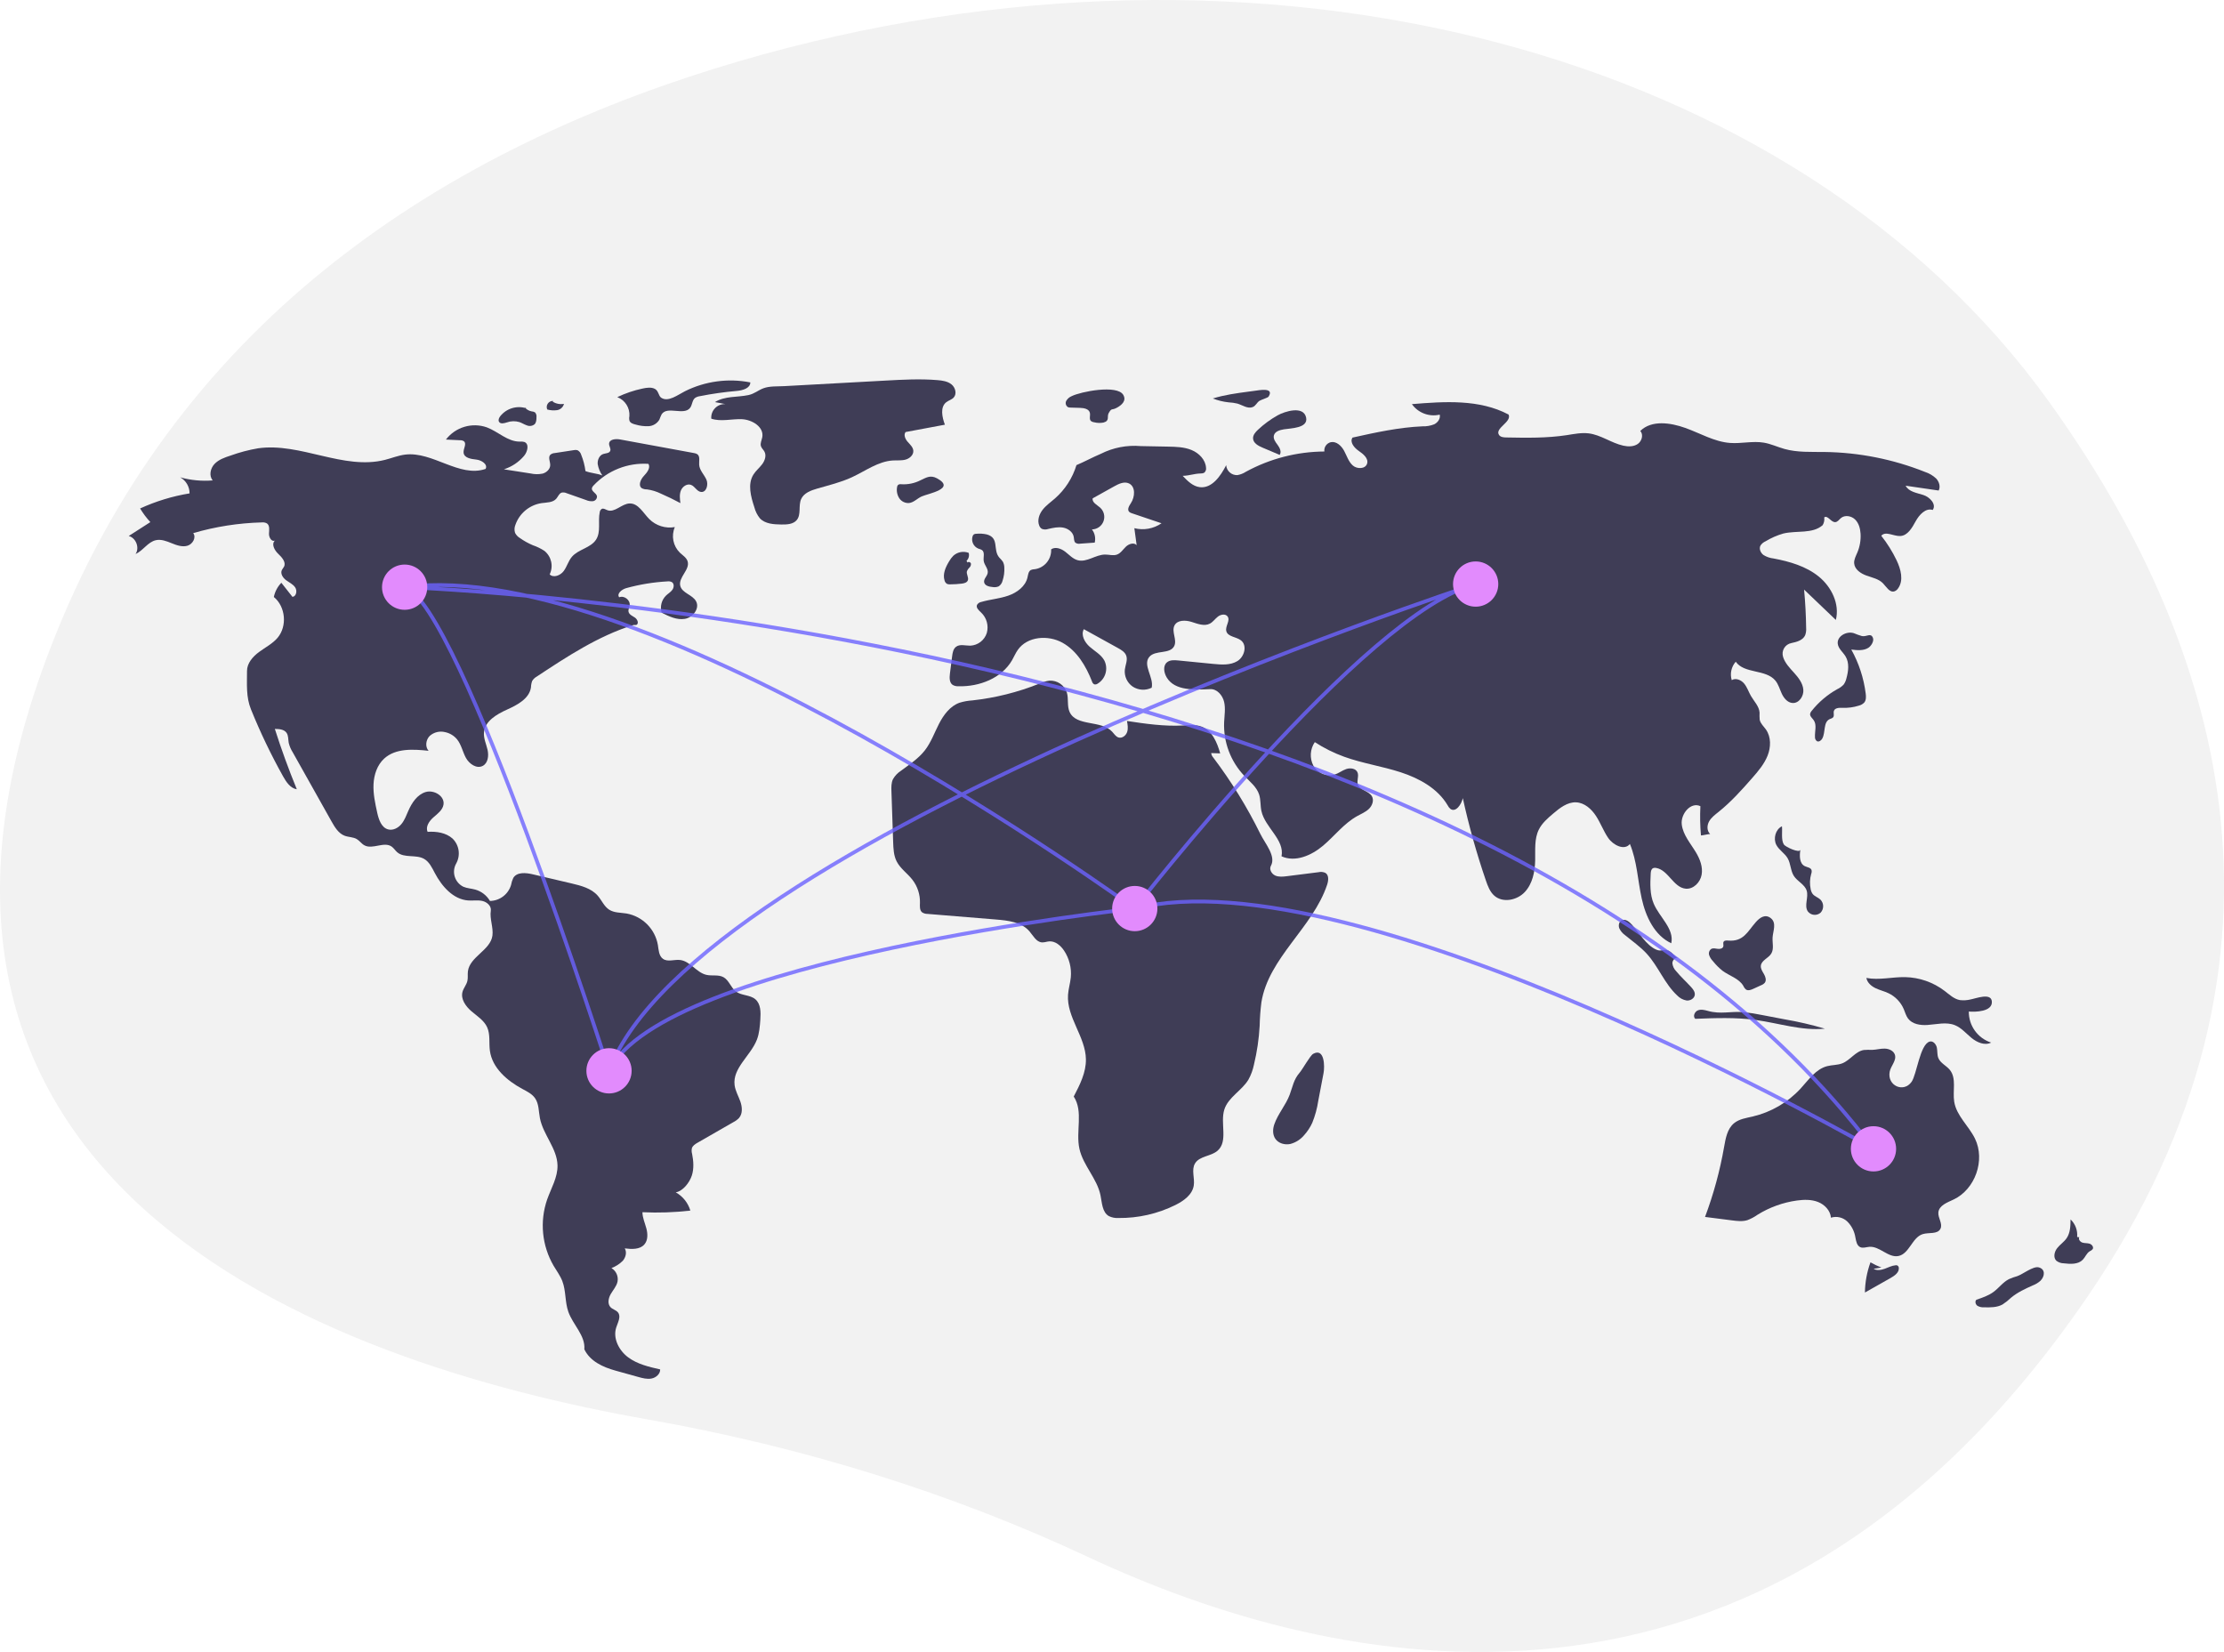
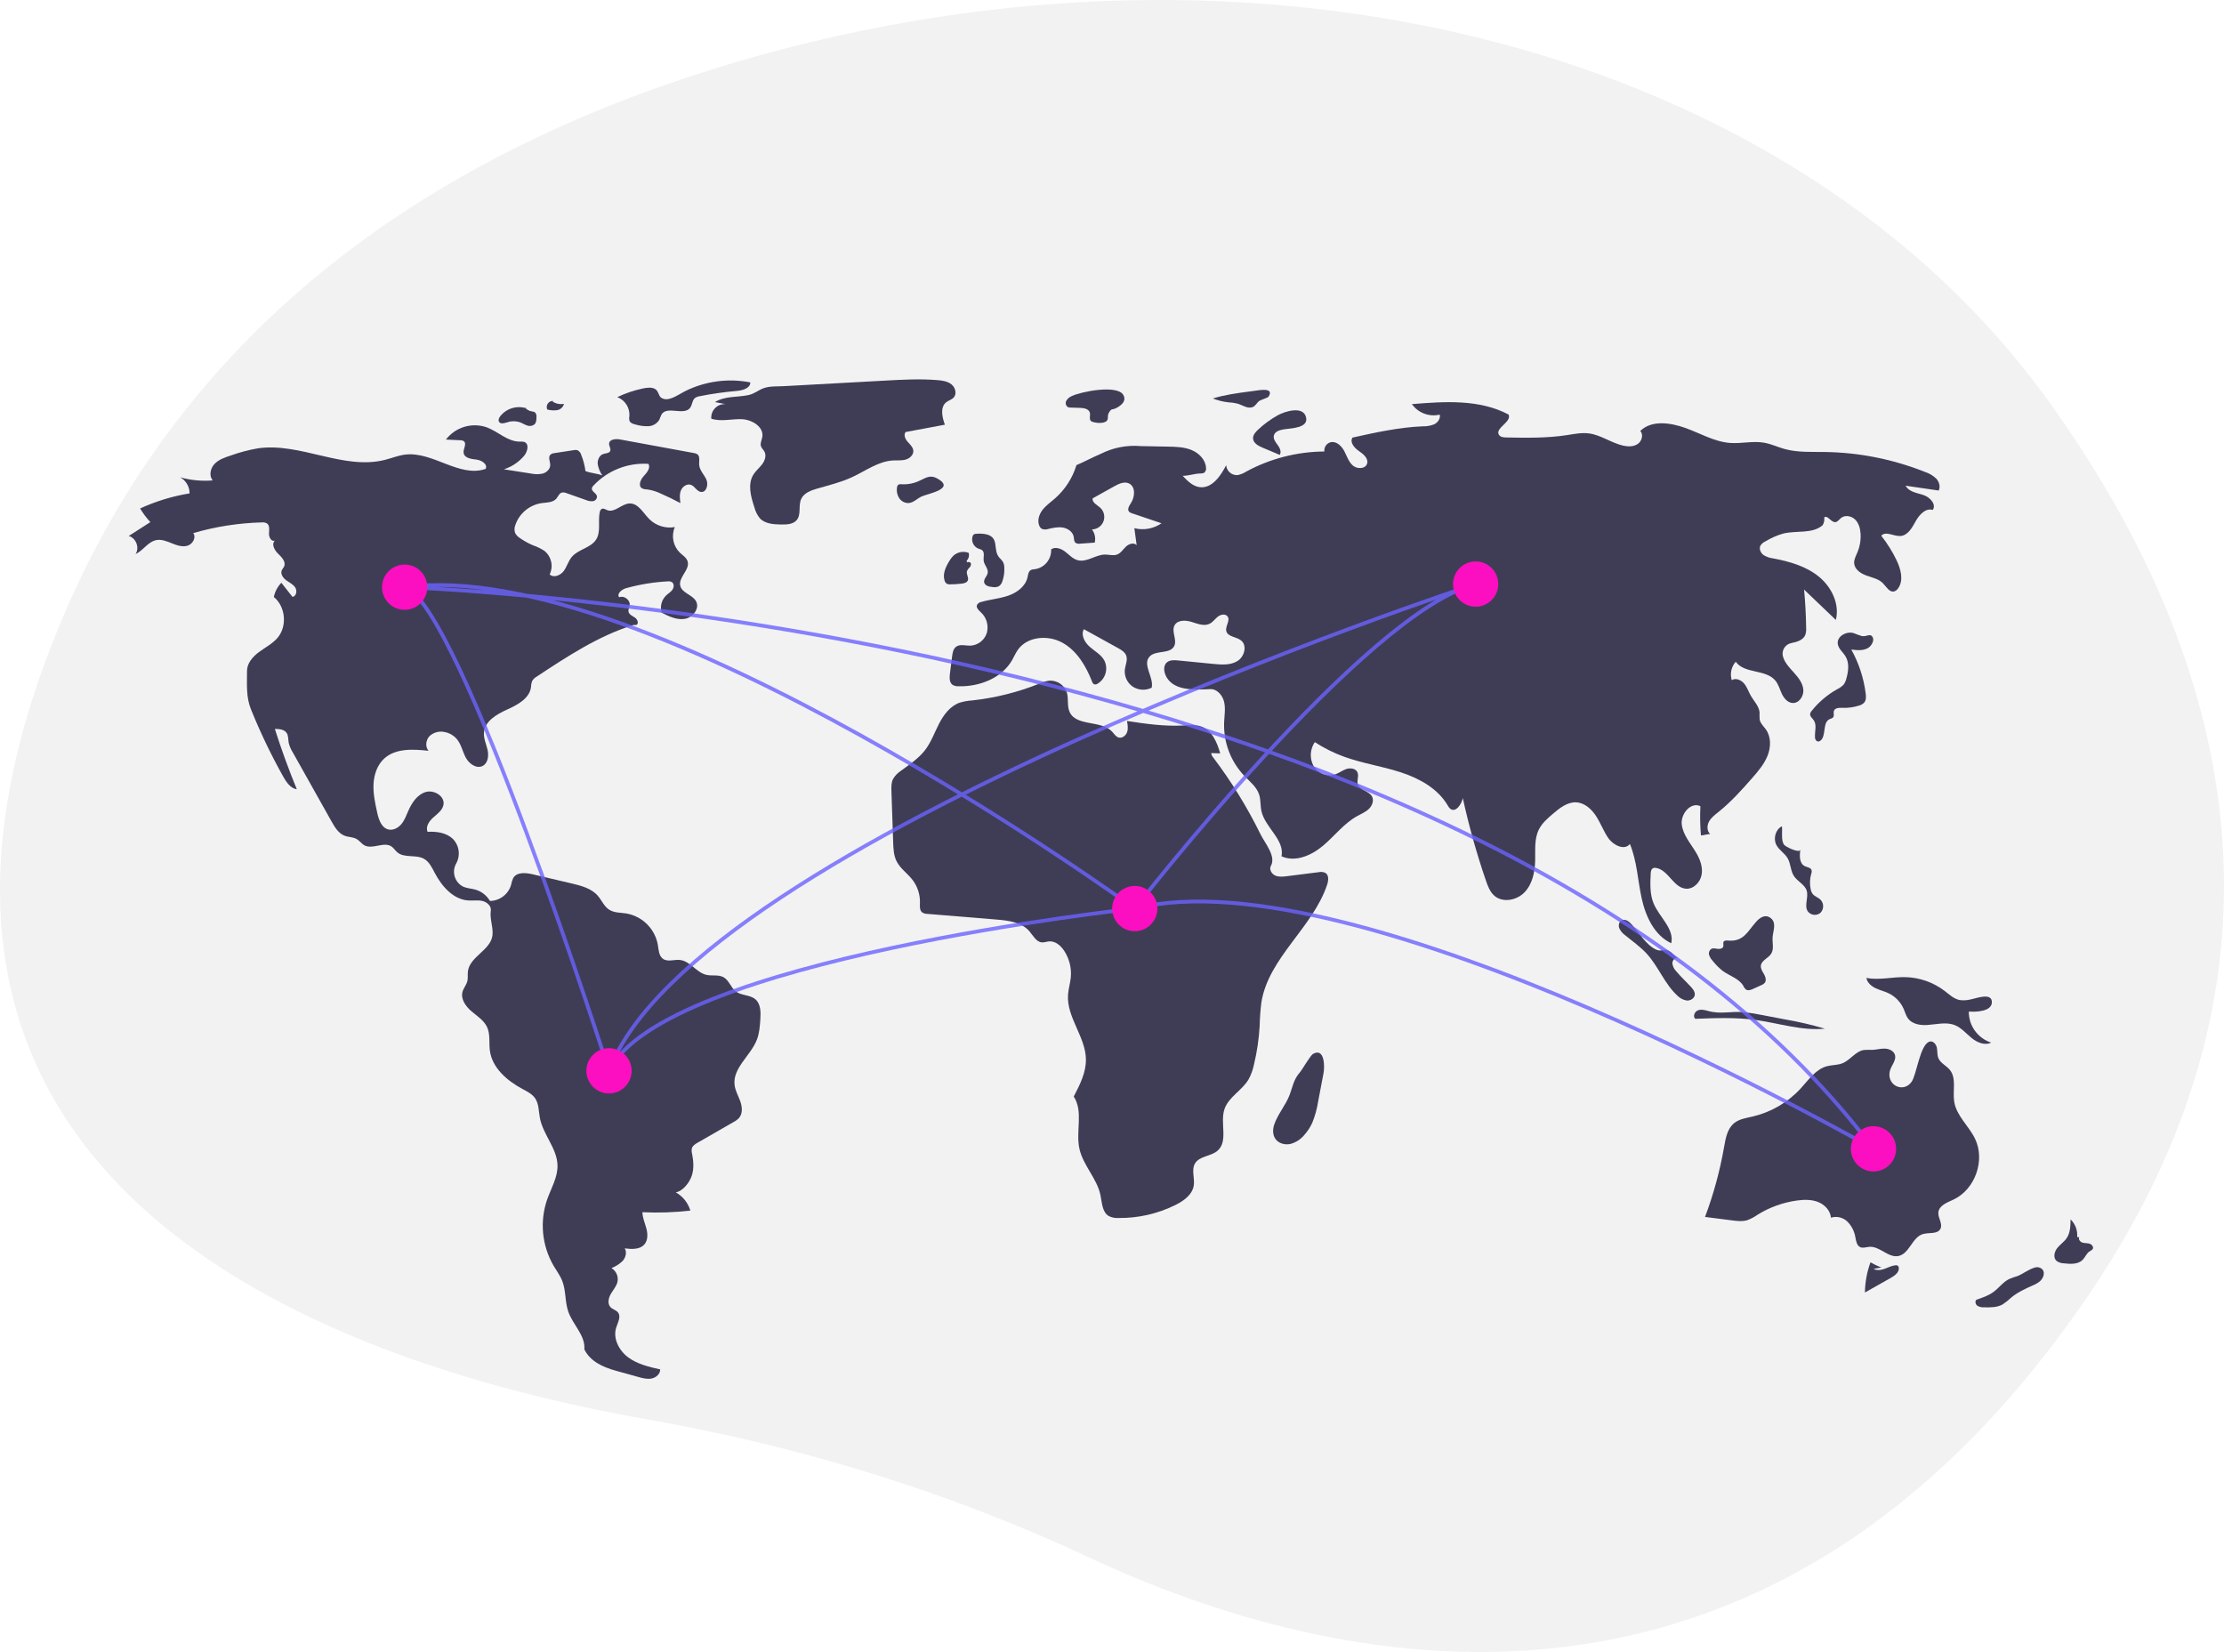
<svg xmlns="http://www.w3.org/2000/svg" data-name="Layer 1" width="1176.606" height="873.979" viewBox="0 0 1176.606 873.979">
  <path d="M1095.664,225.463C962.121,39.632,680.019-35.748,402.58,45.439,255.907,88.36,114.487,174.358,44.402,340.88-80.881,638.554,182.167,733.624,354.172,763.924c83.172,14.651,161.507,39.263,233.089,72.771C716.045,896.979,944,950.398,1115.894,699.286,1240.482,517.28,1184.616,349.244,1095.664,225.463Z" transform="translate(-11.69692 -13.01074)" fill="#f2f2f2" />
  <path d="M321.429,262.228a34.385,34.385,0,0,0-2.248-8.605,3.895,3.895,0,0,0-1.98-2.439,4.08,4.08,0,0,0-1.965-.022l-10.087,1.544a3.867,3.867,0,0,0-2.302.894c-1.314,1.382-.02,3.607-.06,5.513-.045,2.143-1.95,3.883-4.015,4.459a15.177,15.177,0,0,1-6.38-.079l-14.105-2.192a23.256,23.256,0,0,0,10.671-7.121c1.856-2.199,2.844-6.304.161-7.345a6.585,6.585,0,0,0-2.45-.197c-6.391.05-11.419-5.286-17.402-7.533a19.241,19.241,0,0,0-21.655,6.455l7.514.362a3.335,3.335,0,0,1,2.001.534c1.647,1.353-.401,3.952-.169,6.07.301,2.752,3.956,3.34,6.711,3.619s6.25,2.517,4.925,4.948c-13.847,4.769-27.937-9.323-42.479-7.588-3.68.439-7.156,1.885-10.749,2.794-21.951,5.554-44.644-9.264-67.068-6.126a85.163,85.163,0,0,0-14.64,3.861c-3.052,1.002-6.235,2.085-8.453,4.409s-3.061,6.298-.961,8.729a49.126,49.126,0,0,1-17.216-1.636,9.645,9.645,0,0,1,4.959,8.5A102.145,102.145,0,0,0,85.821,282.014a44.073,44.073,0,0,0,5.416,7.215l-11.445,7.353c3.867.974,5.866,6.247,3.617,9.54,4.009-1.784,6.494-6.398,10.782-7.333,2.809-.613,5.667.536,8.331,1.616s5.593,2.126,8.352,1.316,4.793-4.387,3.04-6.666a142.719,142.719,0,0,1,36.253-5.664,4.547,4.547,0,0,1,2.746.521c1.598,1.109,1.178,3.504,1.092,5.447s1.429,4.497,3.165,3.621c-2.043,1.772-.297,5.108,1.664,6.971s4.323,4.434,3.123,6.858c-.313.633-.845,1.139-1.146,1.777-.89,1.884.523,4.081,2.189,5.332s3.707,2.126,4.864,3.858.632,4.765-1.438,5.007l-5.882-7.469a15.314,15.314,0,0,0-3.974,7.53c6.238,5.099,7.176,15.478,1.954,21.613-2.669,3.135-6.464,5.04-9.776,7.486s-6.377,5.928-6.369,10.045c.014,7.113-.567,13.721,2.099,20.316a312.966,312.966,0,0,0,16.99,35.447c1.681,3.006,3.853,6.301,7.258,6.819q-6.455-15.714-11.621-31.917c2.243.009,4.836.187,6.151,2.004,1.089,1.505.855,3.551,1.193,5.378a16.659,16.659,0,0,0,2.124,4.994L187.123,447.636c1.704,3.034,3.658,6.292,6.913,7.521,2.082.786,4.49.638,6.406,1.769,1.502.887,2.513,2.46,4.044,3.296,4.329,2.361,10.349-2.167,14.394.652,1.157.806,1.893,2.087,2.958,3.01,3.736,3.236,9.865,1.071,14.179,3.485,2.78,1.556,4.22,4.667,5.703,7.486,3.714,7.062,9.723,13.981,17.683,14.543,2.5.177,5.054-.297,7.498.259s4.85,2.689,4.457,5.164c-.673,4.244,1.424,8.891.861,13.151-1.026,7.76-12.032,11.169-12.978,18.939-.207,1.701.117,3.457-.288,5.122-.496,2.041-2.029,3.702-2.574,5.731-1.032,3.844,1.722,7.67,4.748,10.256s6.635,4.816,8.289,8.437c1.748,3.827.89,8.289,1.458,12.457,1.241,9.1,9.102,15.847,17.191,20.197,2.465,1.325,5.111,2.608,6.706,4.908,2.082,3.001,1.875,6.957,2.57,10.543,1.703,8.782,9.095,16.017,9.305,24.96.149,6.356-3.384,12.122-5.495,18.12a42.257,42.257,0,0,0,3.451,35.046c1.579,2.666,3.467,5.18,4.584,8.07,1.993,5.158,1.346,11.02,3.184,16.235,2.43,6.895,9.106,12.589,8.467,19.872,3.031,6.294,9.724,9.387,16.454,11.26l12.062,3.357c2.309.643,4.723,1.291,7.074.825s4.596-2.418,4.535-4.815c-5.915-1.334-12.019-2.752-16.895-6.357s-8.216-10.023-6.366-15.797c.858-2.678,2.683-5.769.948-7.982-.993-1.267-2.81-1.598-3.931-2.753-1.748-1.803-1.147-4.831.109-7.005s3.073-4.116,3.579-6.576a6.861,6.861,0,0,0-3.216-7.138,17.054,17.054,0,0,0,5.97-3.831c1.57-1.793,2.295-4.557,1.06-6.595,3.668.465,7.997.693,10.405-2.113,1.923-2.24,1.79-5.59,1.031-8.442s-2.044-5.624-2.084-8.575a156.267,156.267,0,0,0,25.353-.86,16.439,16.439,0,0,0-7.708-9.654c3.811-.645,7.282-5.207,8.486-8.879s.897-7.673.153-11.465a6.152,6.152,0,0,1-.114-3.004c.429-1.368,1.772-2.202,3.015-2.916l18.914-10.863a11.017,11.017,0,0,0,3.025-2.233c1.982-2.328,1.688-5.841.673-8.725s-2.64-5.595-3.031-8.627c-1.169-9.068,8.538-15.574,11.813-24.109,1.286-3.35,1.548-6.991,1.796-10.57.267-3.844.287-8.31-2.665-10.787-2.829-2.375-7.251-1.845-10.211-4.054-2.714-2.025-3.651-5.958-6.616-7.594-2.693-1.486-6.07-.541-9.065-1.239-5.274-1.23-8.592-7.308-13.978-7.871-3.039-.318-6.478,1.168-8.969-.602-2.195-1.559-2.283-4.694-2.7-7.353a20.536,20.536,0,0,0-16.575-16.628c-3.133-.502-6.544-.312-9.209-2.033-2.699-1.744-3.937-5.008-6.057-7.422-3.417-3.891-8.798-5.274-13.84-6.459l-20.506-4.821c-3.64-.856-8.332-1.31-10.286,1.879a14.738,14.738,0,0,0-1.217,3.827,11.85,11.85,0,0,1-11.144,8.388,13.179,13.179,0,0,0-7.772-6.013c-2.079-.579-4.305-.644-6.288-1.496a8.833,8.833,0,0,1-3.833-12.253,10.995,10.995,0,0,0-1.879-13.225c-3.487-3.131-8.532-3.887-13.207-3.574-1.225-2.672.823-5.687,3.03-7.629s4.886-3.851,5.366-6.751c.756-4.561-5.064-8.026-9.483-6.666s-7.24,5.652-9.104,9.883c-1.07,2.428-1.979,4.984-3.667,7.031s-4.405,3.513-6.975,2.856c-3.639-.93-5.044-5.253-5.849-8.921-1.081-4.922-2.167-9.912-1.941-14.946s1.923-10.203,5.635-13.61c6.049-5.553,15.328-5.009,23.491-4.123-1.929-2.173-1.452-5.835.612-7.881a8.96,8.96,0,0,1,8.121-1.995,11.191,11.191,0,0,1,6.291,3.762c2.32,2.828,2.979,6.647,4.733,9.857s5.696,5.948,8.923,4.226c2.787-1.488,3.23-5.353,2.536-8.435s-2.167-6.08-1.916-9.229c.479-6.01,6.709-9.627,12.206-12.102S291.737,382.615,292.608,376.65a10.73,10.73,0,0,1,.652-3.42,6.709,6.709,0,0,1,2.461-2.315c16.044-10.603,32.355-21.335,50.692-27.129.954-.301,1.066.034,2.038-.203,1.361-.786.459-2.962-.846-3.838s-3.048-1.549-3.379-3.085c-.243-1.129.422-2.238.595-3.381.425-2.807-2.933-5.399-5.541-4.276-1.473-1.951,1.442-4.217,3.798-4.866a103.15,103.15,0,0,1,21.67-3.54,3.903,3.903,0,0,1,2.466.419c1.231.853,1.074,2.808.201,4.025s-2.229,1.981-3.316,3.011a9.053,9.053,0,0,0-2.348,9.105c3.826,1.946,7.986,3.95,12.223,3.264s7.999-5.447,6.007-9.249c-1.855-3.541-7.426-4.34-8.384-8.221-1.122-4.544,5.31-8.585,3.862-13.035-.635-1.949-2.577-3.097-4.068-4.504a12.221,12.221,0,0,1-2.674-13.552,15.419,15.419,0,0,1-13.523-4.232c-3.234-3.264-5.815-8.414-10.408-8.267-4.215.134-7.845,5.051-11.786,3.551-.97-.369-1.992-1.12-2.931-.68a2.422,2.422,0,0,0-1.093,1.815c-1.002,4.788.721,10.244-1.888,14.382-2.84,4.503-9.409,5.127-12.852,9.187-1.869,2.204-2.593,5.174-4.311,7.498s-5.364,3.801-7.425,1.776a10.235,10.235,0,0,0-2.78-12.445,27.309,27.309,0,0,0-6.141-2.987,36.422,36.422,0,0,1-6.861-3.824,6.758,6.758,0,0,1-2.519-2.695,6.141,6.141,0,0,1,.172-4.262,17.426,17.426,0,0,1,13.867-11.494c2.745-.373,5.94-.242,7.756-2.333.961-1.107,1.465-2.78,2.861-3.229a4.219,4.219,0,0,1,2.641.325l10.245,3.606a7.191,7.191,0,0,0,3.65.604,2.474,2.474,0,0,0,2.14-2.6c-.327-1.701-2.945-2.518-2.707-4.234a2.827,2.827,0,0,1,.857-1.441,36.629,36.629,0,0,1,29.051-11.472c1.293,2.124-.752,4.639-2.454,6.452s-3.069,5.052-1.011,6.448a5.643,5.643,0,0,0,2.728.614,23.819,23.819,0,0,1,7.261,2.202q5.311,2.311,10.417,5.057c-.301-2.245-.588-4.609.263-6.708s3.269-3.745,5.381-2.928c2.036.788,3.079,3.483,5.248,3.73,2.893.329,4.034-3.944,2.826-6.593s-3.6-4.867-3.8-7.772c-.135-1.96.611-4.39-.954-5.576a4.26,4.26,0,0,0-1.847-.648l-39.084-7.192c-2.321-.427-5.674-.1-5.777,2.258-.057,1.316,1.118,2.618.597,3.828-.556,1.291-2.381,1.173-3.711,1.63-2.063.709-3.098,3.158-2.9,5.331a14.834,14.834,0,0,0,2.448,6.008C327.82,263.487,323.971,263.291,321.429,262.228Z" transform="translate(-11.69692 -13.01074)" fill="#3f3d56" />
  <path d="M290.244,229.051a12.656,12.656,0,0,0-13.902,4.164c-.644.847-1.184,2.015-.645,2.933.772,1.315,2.741.796,4.192.325a10.549,10.549,0,0,1,6.621-.158c1.363.468,2.581,1.295,3.95,1.745a3.978,3.978,0,0,0,4.056-.593c.939-.958.998-2.447 1-3.788a3.047,3.047,0,0,0-.776-2.504,3.981,3.981,0,0,0-1.796-.531,6.185,6.185,0,0,1-3.619-2.115" transform="translate(-11.69692 -13.01074)" fill="#3f3d56" />
  <path d="M304.337,225.127a3.22,3.22,0,0,0-3.112,4.534,13.05,13.05,0,0,0,5.203.339,4.447,4.447,0,0,0,3.637-3.334,8.372,8.372,0,0,1-5.928-1.132" transform="translate(-11.69692 -13.01074)" fill="#3f3d56" />
  <path d="M351.62,218.574a59.853,59.853,0,0,0-13.342,4.532,10.024,10.024,0,0,1,6.402,10.068,5.243,5.243,0,0,0,.061,2.489c.49,1.188,1.91,1.634,3.158,1.939a20.823,20.823,0,0,0,6.927.884,7.056,7.056,0,0,0,5.734-3.504,24.972,24.972,0,0,1,1.192-2.819c2.992-4.557,11.881.953,15.094-3.451,1.132-1.552,1.028-3.887,2.503-5.116a5.624,5.624,0,0,1,2.574-.982,180.731,180.731,0,0,1,19.548-2.784c3.109-.271,7.162-1.387,7.188-4.508a54.149,54.149,0,0,0-34.541,4.647c-3.85,1.929-8.943,5.985-12.652,3.429-1.389-.957-1.32-3.535-3.231-4.612C356.281,217.686,353.694,218.133,351.62,218.574Z" transform="translate(-11.69692 -13.01074)" fill="#3f3d56" />
  <path d="M389.919,225.736l5.497,1.056a7.124,7.124,0,0,0-7.413,7.72c5.148,1.72,10.761.046,16.184.275s11.733,4.102,10.807,9.451c-.28,1.617-1.214,3.233-.728,4.801.34,1.099,1.31,1.878,1.856,2.89,1.14,2.109.229,4.776-1.21,6.693s-3.374,3.446-4.637,5.483c-3.142,5.067-1.357,11.617.515,17.277a15.231,15.231,0,0,0,2.929,5.849c2.773,2.948,7.292,3.205,11.338,3.264,2.945.043,6.32-.103,8.182-2.385,2.432-2.979.731-7.628,2.332-11.125,1.454-3.176,5.159-4.538,8.515-5.504,6.149-1.77,12.416-3.275,18.229-5.949,7.219-3.32,13.965-8.495,21.899-8.922,2.226-.12,4.507.143,6.651-.467s4.181-2.464,4.019-4.687c-.139-1.9-1.746-3.294-3.002-4.726s-2.242-3.634-1.088-5.149l20.797-3.884c-1.474-4.017-2.623-9.309.765-11.924,1.222-.944,2.859-1.321,3.899-2.461,1.774-1.944.882-5.293-1.166-6.946s-4.816-2.037-7.438-2.255c-9.119-.757-18.29-.257-27.426.244q-26.79,1.468-53.58,2.937c-3.595.197-7.746-.104-11.044,1.123-2.792,1.038-4.776,2.945-7.969,3.614C401.739,223.264,395.252,222.427,389.919,225.736Z" transform="translate(-11.69692 -13.01074)" fill="#3f3d56" />
  <path d="M488.403,269.189a2.212,2.212,0,0,0-1.6.363,2.02,2.02,0,0,0-.521,1.234,8.149,8.149,0,0,0,1.184,5.832,5.711,5.711,0,0,0,5.228,2.506c2.475-.316,4.3-2.427,6.575-3.458,3.507-1.587,18.403-4.061,8.099-9.627-3.551-1.918-5.845-.225-8.644,1.039A19.669,19.669,0,0,1,488.403,269.189Z" transform="translate(-11.69692 -13.01074)" fill="#3f3d56" />
  <path d="M578.653,222.593a5.883,5.883,0,0,0-2.862,2.492,2.514,2.514,0,0,0,.943,3.335,3.752,3.752,0,0,0,1.404.223l4.892.146c2.078.062,4.674.505,5.233,2.508.415,1.487-.513,3.398.606,4.461a3.155,3.155,0,0,0,1.664.649,11.341,11.341,0,0,0,4.929.159c3.56-.955,1.689-3.127,2.81-5.062,1.715-2.96,1.418-1.168,4.441-2.864,2.232-1.253,5.116-3.525,3.253-6.718C602.727,216.368,583.434,220.208,578.653,222.593Z" transform="translate(-11.69692 -13.01074)" fill="#3f3d56" />
  <path d="M675.212,219.802l-2.841.379c-6.406.855-12.848,1.718-19.018,3.641a31.652,31.652,0,0,0,8.329,2.044,25.585,25.585,0,0,1,4.665.663c2.725.811,5.471,2.906,8.104,1.833,1.632-.665,2.165-2.365,3.517-3.266.934-.622,4.475-1.629,4.871-2.257C686.04,217.764,677.672,219.474,675.212,219.802Z" transform="translate(-11.69692 -13.01074)" fill="#3f3d56" />
  <path d="M687.686,232.713A53.277,53.277,0,0,0,677.203,240.39c-1.335,1.255-2.698,2.815-2.577,4.643.161,2.429,2.749,3.839,4.991,4.788l9.081,3.845c1.102-1.553.093-3.696-1.045-5.222s-2.492-3.291-1.989-5.128c.574-2.095,3.129-2.81,5.271-3.171,3.491-.588,12.907-.541,11.776-6.167C701.378,227.35,691.19,230.754,687.686,232.713Z" transform="translate(-11.69692 -13.01074)" fill="#3f3d56" />
  <path d="M685.86,607.84c-.865,2.503-.947,5.451.549,7.637,1.678,2.452,5.036,3.366,7.942,2.744a14.307,14.307,0,0,0,7.374-4.741,25.392,25.392,0,0,0,4.241-6.504,50.767,50.767,0,0,0,3.144-11.502l2.82-14.804c.63-3.309.606-13.452-5.475-10.147-1.661.903-5.508,8.031-7.249,10.053-3.138,3.643-3.553,7.178-5.205,11.592C691.931,597.695,687.773,602.303,685.86,607.84Z" transform="translate(-11.69692 -13.01074)" fill="#3f3d56" />
  <path d="M1007.042,683.597a44.332,44.332,0,0,1-5.778-2.751,48.707,48.707,0,0,0-2.929,15.965l13.616-7.705c2.048-1.159,4.37-2.769,4.326-5.123a1.621,1.621,0,0,0-.753-1.474,1.836,1.836,0,0,0-.955-.112c-2.019.168-3.86,1.162-5.764,1.853s-4.132,1.056-5.879.031" transform="translate(-11.69692 -13.01074)" fill="#3f3d56" />
  <path d="M1078.869,688.172a29.472,29.472,0,0,0-4.366,1.567c-3.125,1.59-5.25,4.609-8.062,6.703-2.691,2.004-5.93,3.104-9.11,4.174-.935.827-.506,2.492.51,3.218a6.315,6.315,0,0,0,3.596.808c3.303.073,6.784.105,9.677-1.491a30.518,30.518,0,0,0,4.556-3.616c3.383-2.823,7.446-4.685,11.467-6.485a13.162,13.162,0,0,0,3.997-2.39c2.527-2.49,2.705-6.331-.939-7.178C1087.251,682.798,1081.672,687.265,1078.869,688.172Z" transform="translate(-11.69692 -13.01074)" fill="#3f3d56" />
  <path d="M1110.605,667.441a11.359,11.359,0,0,0-3.475-9.307c-.037,3.428-.141,7.079-2.069,9.914-1.374,2.02-3.527,3.384-5.032,5.307s-2.173,4.973-.408,6.661a6.615,6.615,0,0,0,3.92,1.35c3.514.414,7.581.644,10.045-1.894,1.345-1.386,1.999-3.438,3.64-4.456a4.429,4.429,0,0,0,1.597-1.143c.677-1.077-.399-2.496-1.611-2.884s-2.547-.206-3.764-.574-2.335-1.738-1.71-2.846" transform="translate(-11.69692 -13.01074)" fill="#3f3d56" />
  <path d="M1054.2,541.77a15.795,15.795,0,0,1-5.636.332c-3.128-.575-5.563-2.933-8.088-4.866A35.677,35.677,0,0,0,1019.63,529.953c-6.863-.13-13.789,1.73-20.529.433.44,2.449,2.536,4.286,4.772,5.378s4.704,1.641,6.951,2.711a16.597,16.597,0,0,1,8.039,8.363c.724,1.689,1.179,3.528,2.275,5.003,2.241,3.015,6.488,3.677,10.236,3.43,4.887-.321,9.991-1.727,14.537.094,3.478,1.393,5.967,4.437,8.871,6.804s6.994,4.124,10.329,2.416a17.075,17.075,0,0,1-11.814-16.43c3.27.301,12.69.184,12.183-5.373C1065.05,538.072,1057.008,541.262,1054.2,541.77Z" transform="translate(-11.69692 -13.01074)" fill="#3f3d56" />
  <path d="M1011.417,580.087c.581-3.185,3.757-5.997,2.767-9.08-.684-2.132-3.156-3.184-5.394-3.237s-4.437.614-6.675.677a32.53,32.53,0,0,0-4.371.062c-4.442.73-7.181,5.387-11.367,7.042-2.546,1.007-5.406.814-8.053,1.51-6.01,1.58-9.813,7.259-14.014,11.838a50.011,50.011,0,0,1-25.384,14.804c-3.417.791-7.09,1.297-9.807,3.517-3.597,2.939-4.482,7.977-5.282,12.552a207.333,207.333,0,0,1-10.093,37.051l14.27,1.822c2.713.346,5.524.685,8.139-.118a23.628,23.628,0,0,0,5.353-2.852,53.442,53.442,0,0,1,20.879-7.537c3.737-.513,7.655-.607,11.162.782s6.516,4.539,6.809,8.3a8.767,8.767,0,0,1,8.762,2.131,15.231,15.231,0,0,1,4.183,8.351c.376,1.952.752,4.292,2.564,5.111,1.478.668,3.173-.051,4.79-.181,5.486-.439,10.039,5.958,15.432,4.857,5.784-1.181,7.203-9.843,12.846-11.578,3.241-.996,7.786.215,9.338-2.799,1.368-2.657-1.361-5.723-1.08-8.698.346-3.663,4.667-5.218,7.998-6.781,11.484-5.389,16.934-20.845,11.369-32.245-3.297-6.754-9.785-12.071-10.983-19.491-.922-5.709,1.329-12.366-2.311-16.859-1.852-2.286-4.987-3.548-6.088-6.275-.694-1.717-.415-3.665-.788-5.479s-1.956-3.711-3.747-3.241c-5.199,1.365-6.858,17.425-9.641,21.327C1018.77,591.302,1010.084,587.395,1011.417,580.087Z" transform="translate(-11.69692 -13.01074)" fill="#3f3d56" />
  <path d="M915.322,547.838c-1.777-.498-3.717-.989-5.419-.277s-2.696,3.211-1.33,4.451c10.688-.416,21.442-.83,32.04.622,12.21,1.672,24.294,5.815,36.558,4.596a186.054,186.054,0,0,0-21.326-4.949l-12.006-2.293a92.83,92.83,0,0,0-9.749-1.506C927.241,547.916,922.057,549.726,915.322,547.838Z" transform="translate(-11.69692 -13.01074)" fill="#3f3d56" />
  <path d="M926.023,510.612c-.887-.074-1.986-.138-2.445.625-.439.729.063,1.692-.172,2.509-.322,1.117-1.785,1.402-2.937,1.25s-2.398-.516-3.419.039a2.898,2.898,0,0,0-1.121,3.292,8.475,8.475,0,0,0,1.976,3.15,32.185,32.185,0,0,0,5.128,5.143c3.674,2.712,8.65,4.018,10.964,7.955a5.278,5.278,0,0,0,1.464,1.971c1.111.704,2.559.168,3.755-.378l4.192-1.915a4.762,4.762,0,0,0,1.96-1.333c.958-1.299.369-3.147-.434-4.547s-1.833-2.849-1.66-4.454c.308-2.862,3.987-3.956,5.5-6.405,1.525-2.468.532-5.648.708-8.544.206-3.387,2.334-7.792-1.09-10.323-2.91-2.151-5.691-.163-7.78,2.211C936.205,505.866,934.122,511.288,926.023,510.612Z" transform="translate(-11.69692 -13.01074)" fill="#3f3d56" />
  <path d="M951.468,460.009c1.431,2.74,4.415,4.376,5.975,7.044,1.692,2.893,1.499,6.63,3.334,9.434,1.883,2.877,5.672,4.404,6.728,7.675,1.153,3.572-1.463,7.913.622,11.034a4.632,4.632,0,0,0,6.794.624,4.984,4.984,0,0,0-.206-6.954c-1.234-1.126-3.007-1.612-4.038-2.927a6.141,6.141,0,0,1-1.046-2.546,16.669,16.669,0,0,1,.262-7.989,3.555,3.555,0,0,0,.201-2.09c-.464-1.349-2.29-1.444-3.572-2.07-2.911-1.421-2.841-5.53-2.332-8.729-.339,2.13-7.926-1.493-8.72-2.699-1.578-2.397-.719-7.02-1.032-9.669C951.032,451.791,949.718,456.659,951.468,460.009Z" transform="translate(-11.69692 -13.01074)" fill="#3f3d56" />
  <path d="M875.031,502.171c-1.4-1.568-3.51-3.208-5.387-2.262-1.432.721-1.826,2.703-1.265,4.205a9.257,9.257,0,0,0,3.055,3.642c3.913,3.227,8.126,6.139,11.539,9.89,6.108,6.713,9.344,15.77,15.987,21.954a8.967,8.967,0,0,0,5.034,2.724c1.935.18,4.109-1.059,4.331-2.99.183-1.591-.926-3.014-2.009-4.193-2.581-2.807-5.406-5.391-7.842-8.323a6.994,6.994,0,0,1-2.004-4.186c-.012-1.579,1.428-3.232,2.958-2.841-1.861-.476-3.241-3.576-5.972-4.159-2.282-.487-2.835.926-5.551-.239C882.724,513.172,878.659,506.233,875.031,502.171Z" transform="translate(-11.69692 -13.01074)" fill="#3f3d56" />
  <path d="M996.764,349.525a42.899,42.899,0,0,1-4.377-1.563c-3.847-1.155-8.936,1.673-8.423,5.656.341,2.647,2.804,4.431,4.164,6.727,2.017,3.404,1.479,7.722.419,11.535a9.017,9.017,0,0,1-1.455,3.282A11.116,11.116,0,0,1,983.644,377.64a46.103,46.103,0,0,0-13.49,11.46,3.303,3.303,0,0,0-.815,1.536c-.183,1.345,1.168,2.325,1.933,3.446,1.698,2.492.471,5.845.638,8.855a2.504,2.504,0,0,0,1.055,2.197c1.023.52,2.236-.363,2.791-1.368,1.841-3.335.454-8.687,3.907-10.295.653-.304,1.445-.432,1.881-1.006.691-.91.024-2.258.375-3.346.526-1.633,2.76-1.707,4.475-1.634a25.398,25.398,0,0,0,8.724-1.161,5.807,5.807,0,0,0,2.888-1.672c1.032-1.288.941-3.12.734-4.758a64.492,64.492,0,0,0-7.62-23.25c3.033.387,6.333.723,8.95-.858,1.466-.885,3.223-3.532,2.496-5.334C1001.418,347.603,999.341,350.001,996.764,349.525Z" transform="translate(-11.69692 -13.01074)" fill="#3f3d56" />
  <path d="M607.915,394.431c.363,1.947.72,3.997.082,5.871s-2.645,3.441-4.54,2.867c-1.471-.446-2.32-1.925-3.365-3.052-5.808-6.27-18.912-2.64-22.5-10.397-1.464-3.166-.469-6.959-1.468-10.301a9.169,9.169,0,0,0-9.285-6.308,19.08,19.08,0,0,0-5.343,1.595,134.727,134.727,0,0,1-35.401,8.854,29.087,29.087,0,0,0-6.802,1.238c-4.988,1.808-8.396,6.432-10.821,11.151s-4.216,9.827-7.468,14.019c-3.417,4.406-8.206,7.491-12.673,10.828a12.93,12.93,0,0,0-4.181,4.382c-.968,1.988-.914,4.301-.839,6.511l.913,26.844c.117,3.453.265,7.029,1.81,10.119,1.93,3.858,5.742,6.386,8.386,9.794a19.183,19.183,0,0,1,3.98,12.251c-.056,1.777-.233,3.879,1.151,4.995a5.062,5.062,0,0,0,2.83.814l36.312,2.972c6.387.523,13.466,1.382,17.637,6.249,1.968,2.297,3.549,5.6,6.564,5.846,1.293.106,2.551-.425,3.845-.528,3.263-.258,6.13,2.218,7.939,4.946a21.943,21.943,0,0,1,3.525,14.08c-.297,3.112-1.261,6.137-1.469,9.256-.791,11.868,9.269,22.179,9.464,34.071.115,6.995-3.206,13.531-6.444,19.733,5.225,7.916.947,18.457,3.027,27.711,1.974,8.78,9.294,15.653,11.118,24.465.835,4.034.883,8.998,4.441,11.076a10.122,10.122,0,0,0,5.025,1.006,66.242,66.242,0,0,0,30.165-6.867c4.399-2.183,8.957-5.441,9.725-10.291.62-3.911-1.364-8.286.655-11.693,2.379-4.015,8.473-3.697,11.974-6.784,5.679-5.008,1.251-14.56,3.551-21.773,2.068-6.484,9.187-9.929,12.716-15.748a27.986,27.986,0,0,0,2.955-8.009,114.243,114.243,0,0,0,3.007-20.426,122.436,122.436,0,0,1,.924-12.511c3.805-23.638,27.173-39.466,34.76-62.174.725-2.169,1.065-5.057-.864-6.284a5.525,5.525,0,0,0-3.674-.385l-16.739,2.11c-2.079.262-4.283.507-6.192-.356s-3.278-3.279-2.265-5.114c2.843-5.15-3.005-11.657-5.603-16.935a249.894,249.894,0,0,0-24.885-40.357,4.102,4.102,0,0,1-1.091-2.369l4.751.158c-1.604-5.754-4.25-12.051-9.841-14.156-3.15-1.186-6.639-.776-10-.592C627.764,397.358,617.443,395.904,607.915,394.431Z" transform="translate(-11.69692 -13.01074)" fill="#3f3d56" />
  <path d="M637.399,264.755c2.519,2.675,5.342,5.512,8.987,5.978,6.438.824,11.067-5.834,14.014-11.617a5.676,5.676,0,0,0,5.923,5.251,11.693,11.693,0,0,0,4.455-1.742,87.765,87.765,0,0,1,41.579-10.748,4.49,4.49,0,0,1,3.429-4.936c2.955-.586,5.618,1.969,7.043,4.624s2.315,5.731,4.58,7.718,6.65,1.9,7.545-.977c.859-2.762-2.019-5.118-4.409-6.746s-4.91-4.642-3.301-7.046c12.213-2.704,24.502-5.417,37-5.955a15.494,15.494,0,0,0,6.228-1.073c1.906-.935,3.421-3.058,2.908-5.119a14.104,14.104,0,0,1-14.718-5.552c17.341-1.431,35.785-2.651,51.153,5.509,1.844,3.959-7.555,7.253-5.04,10.824.802,1.139,2.409,1.272,3.802,1.298,10.679.198,21.421.393,31.98-1.22,3.859-.589,7.756-1.421,11.63-.943,6.453.796,11.972,5.101,18.32,6.505,2.584.571,5.481.591,7.659-.912s3.114-4.925,1.329-6.878c5.977-5.858,15.897-4.406,23.783-1.602s15.355,7.327,23.701,7.953c5.985.448,12.053-1.162,17.966-.138,3.716.643,7.175,2.296,10.807,3.312,6.869,1.921,14.136,1.515,21.268,1.608a149.022,149.022,0,0,1,53.106,10.553,15.789,15.789,0,0,1,5.904,3.488c1.573,1.685,2.376,4.303,1.318,6.351l-17.473-2.553c1.646,3.241,5.905,3.793,9.364,4.911s7.045,4.938,4.966,7.92c-3.748-1.193-7.144,2.554-9.037,6.001s-4.2,7.576-8.127,7.786c-3.517.188-7.77-2.806-10.062-.133a68.629,68.629,0,0,1,8.085,12.927c2.265,4.718,3.878,10.663.817,14.908a3.864,3.864,0,0,1-2.066,1.602c-2.5.633-4.124-2.425-5.917-4.279-2.259-2.336-5.676-2.997-8.735-4.093s-6.282-3.25-6.521-6.491c-.149-2.016.916-3.891,1.7-5.754a22.17,22.17,0,0,0,1.684-9.944c-.172-2.735-.939-5.581-2.903-7.492s-5.356-2.517-7.465-.767c-.984.817-1.773,2.123-3.05,2.172-2.258.086-3.991-3.85-5.808-2.506a6.172,6.172,0,0,1-.839,4.128c-5.421,4.714-13.748,2.72-20.736,4.385a38.921,38.921,0,0,0-9.461,4.132,6.087,6.087,0,0,0-2.704,2.27c-.872,1.695.089,3.866,1.627,4.993a12.917,12.917,0,0,0,5.365,1.831c8.52,1.614,17.163,4.111,23.889,9.583s11.137,14.518,9.009,22.924l-16.801-16.054q.957,10.111,1.086,20.277a9.116,9.116,0,0,1-.533,3.9c-1.198,2.645-4.444,3.536-7.289,4.12a5.709,5.709,0,0,0-4.383,7.315c1.011,3.294,3.531,5.863,5.838,8.422s4.578,5.468,4.88,8.9-2.288,7.302-5.725,7.063c-2.606-.181-4.539-2.514-5.651-4.878s-1.773-4.997-3.443-7.006c-5.055-6.08-16.409-3.475-20.937-9.956a10.241,10.241,0,0,0-2.118,9.746c2.107-1.319,4.991-.093,6.574,1.823s2.33,4.373,3.573,6.525c1.677,2.904,4.347,5.479,4.581,8.825a28.845,28.845,0,0,0,.064,3.795c.416,2.027,2.129,3.483,3.317,5.177,2.764,3.943,2.628,9.359.846,13.833s-4.983,8.212-8.153,11.836c-5.538,6.33-11.189,12.623-17.754,17.88-1.873,1.5-3.873,2.975-5.039,5.072s-1.227,5.041.566,6.636c-1.283.064-3.584.695-4.866.759a113.141,113.141,0,0,1-.293-15.477c-5.063-2.431-10.514,4.079-9.86,9.657s4.688,10.054,7.56,14.88c2.1,3.529,3.662,7.644,2.96,11.69s-4.313,7.779-8.405,7.423c-6.508-.568-9.23-9.91-15.674-10.979a2.633,2.633,0,0,0-1.696.168c-.957.525-1.123,1.805-1.177,2.895-.264,5.349-.492,10.911,1.596,15.843,3.055,7.215,10.946,13.275,9.291,20.933-8.918-4.145-13.554-14.146-15.66-23.752s-2.456-19.691-6.23-28.772c-2.865,3.673-8.888.637-11.507-3.216-2.482-3.653-4.01-7.878-6.419-11.581s-6.097-7.017-10.509-7.221c-4.625-.213-8.637,2.961-12.165,5.96-2.901,2.466-5.879,5.029-7.575,8.439-2.468,4.961-1.822,10.809-1.941,16.349-.129,5.989-1.398,12.307-5.479,16.691s-11.615,5.911-16.117,1.96c-2.35-2.063-3.488-5.145-4.502-8.103A396.684,396.684,0,0,1,785.596,435.269c-.756,3.36-3.707,7.692-6.526,5.712a5.844,5.844,0,0,1-1.504-1.937c-5.258-8.912-14.996-14.258-24.835-17.463s-20.191-4.7-29.92-8.223a75.787,75.787,0,0,1-15.521-7.731,12.207,12.207,0,0,0-.746,12.487c2.158,3.822,7.042,6.033,11.223,4.697,2.16-.69,3.985-2.19,6.129-2.931s5.021-.377,5.958,1.688c.897,1.977-.459,4.368.214,6.432,1.025,3.144,5.766,3.386,7.424,6.247,1.234,2.128.219,4.955-1.543,6.672s-4.111,2.66-6.261,3.855c-6.976,3.879-11.937,10.502-18.034,15.654s-14.699,8.914-21.965,5.609c1.732-8.77-8.715-15.209-10.637-23.939-.633-2.874-.305-5.926-1.208-8.726-1.308-4.054-4.905-6.842-7.856-9.915a38.912,38.912,0,0,1-10.673-28.31c.159-3.608.822-7.275 0-10.792s-3.734-6.921-7.342-6.762c-8.241.364-18.623.977-22.947-6.048-1.543-2.507-2.215-6.18.016-8.101,1.574-1.355,3.897-1.227,5.964-1.024l18.568,1.827c4.343.427,9.037.78,12.764-1.491s5.342-8.297,1.891-10.968c-2.521-1.952-7.039-1.846-7.772-4.949-.61-2.584,2.25-5.517.705-7.677-1.108-1.549-3.598-1.119-5.108.042s-2.604,2.859-4.293,3.738c-2.963,1.542-6.503.074-9.691-.923s-7.461-1.082-9.007,1.879c-1.729,3.311,1.534,7.65-.182,10.968-2.269,4.387-9.953,1.889-13.139,5.663-3.656,4.33,2.488,10.786,1.255,16.318a10.158,10.158,0,0,1-10.007-.562,9.72,9.72,0,0,1-4.201-9.051c.305-2.488,1.603-5.028.733-7.38-.703-1.901-2.612-3.033-4.386-4.013l-18.044-9.971c-1.675,3.108.443,6.96,3.091,9.295s5.967,4.092,7.707,7.164a9.404,9.404,0,0,1-3.539,12.398,2.171,2.171,0,0,1-1.789.312,2.495,2.495,0,0,1-1.16-1.56c-3.184-8.147-7.964-16.18-15.606-20.436s-18.623-3.381-23.634,3.789c-1.19,1.703-1.989,3.644-3.026,5.444-5.509,9.565-17.319,14.095-28.354,13.799a5.63,5.63,0,0,1-3.093-.727c-1.783-1.232-1.703-3.845-1.43-5.995l1.158-9.124c.233-1.832.57-3.857,2.02-5.001,2.044-1.612,4.993-.595,7.596-.632a9.627,9.627,0,0,0,8.738-6.744,10.849,10.849,0,0,0-3.02-10.789c-1.193-1.121-2.795-2.528-2.164-4.039a3.339,3.339,0,0,1,2.342-1.577c4.676-1.358,9.617-1.714,14.215-3.316s9.057-4.88,10.146-9.626c.334-1.454.486-3.216,1.792-3.937a5.374,5.374,0,0,1,2.071-.423,10.078,10.078,0,0,0,8.644-10.506c2.204-1.54,5.291-.407,7.423,1.231s4.014,3.801,6.608,4.507c4.834,1.316,9.506-2.964,14.516-2.984,2.107-.008,4.288.737,6.27.022,2.009-.724,3.209-2.724,4.751-4.202s4.248-2.379,5.672-.787l-1.213-8.982a17.658,17.658,0,0,0,14.371-2.598l-15.672-5.295a3.407,3.407,0,0,1-1.466-.784c-1.139-1.227-.008-3.139.919-4.533,2.216-3.336,2.589-8.832-1.056-10.493-2.488-1.134-5.344.227-7.732,1.559L589.752,276.674c-.363,2.174,2.295,3.407,3.943,4.871a6.611,6.611,0,0,1-4.311,11.552,8.238,8.238,0,0,1,1.471,6.984l-7.696.554a3.334,3.334,0,0,1-2.496-.487c-.823-.731-.712-2.012-.902-3.096-.46-2.617-3.023-4.451-5.638-4.921s-5.291.133-7.88.728a4.703,4.703,0,0,1-3.387-.078,3.382,3.382,0,0,1-1.34-1.691c-1.135-2.753-.074-5.988,1.749-8.342s4.32-4.075,6.561-6.035a38.243,38.243,0,0,0,11.371-17.638c4.237-1.775,8.623-4.187,12.86-5.962a39.35,39.35,0,0,1,21.151-4.098l14.348.274c4.248.081,8.611.185,12.539,1.805s7.379,5.122,7.651,9.362a2.874,2.874,0,0,1-.92,2.627,3.39,3.39,0,0,1-1.814.409C643.05,263.629,641.361,264.616,637.399,264.755Z" transform="translate(-11.69692 -13.01074)" fill="#3f3d56" />
  <path d="M523.036,309.723a4.198,4.198,0,0,0,1.145-4.223,7.853,7.853,0,0,0-8.132,1.536,13.71,13.71,0,0,0-2.179,2.88c-1.885,3.076-3.553,6.75-2.46,10.189a2.894,2.894,0,0,0,1.325,1.812,3.482,3.482,0,0,0,1.544.242,51.761,51.761,0,0,0,6.214-.382c1.266-.155,2.737-.512,3.226-1.69.643-1.548-.914-3.301-.46-4.915a5.369,5.369,0,0,1,1.326-1.899,2.51,2.51,0,0,0,.782-2.107c-.183-.757-1.343-1.187-1.76-.529" transform="translate(-11.69692 -13.01074)" fill="#3f3d56" />
  <path d="M533.806,295.759a17.385,17.385,0,0,0-5.631-.354,2.455,2.455,0,0,0-1.2.273,2.002,2.002,0,0,0-.739,1.071,5.319,5.319,0,0,0,3.097,6.519,6.655,6.655,0,0,1,1.92.772c1.593,1.236.577,3.761.879,5.754.339,2.238,2.505,4.116,2.108,6.345-.313,1.755-2.188,3.146-1.886,4.903.316,1.841,2.652,2.394,4.514,2.541a5.677,5.677,0,0,0,3.198-.367,4.952,4.952,0,0,0,2.018-2.922,18.729,18.729,0,0,0,.944-7.052,6.687,6.687,0,0,0-.795-3.113,17.378,17.378,0,0,0-1.858-2.128C536.806,303.852,540.562,297.663,533.806,295.759Z" transform="translate(-11.69692 -13.01074)" fill="#3f3d56" />
  <path d="M1002.867,620.795S729.666,463.972,612.049,493.686c0,0-249.265,26.825-278.154,85.84,0,0-79.237-247.615-108.125-255.868" transform="translate(-11.69692 -13.01074)" fill="none" stroke="#6c63ff" stroke-miterlimit="10" stroke-width="2" opacity="0.8" />
  <path d="M333.895,579.526C379.704,457.369,792.395,322.007,792.395,322.007,733.793,336.864,612.049,493.686,612.049,493.686S354.53,306.324,225.77,323.657c0,0,567.037,18.571,777.097,297.137" transform="translate(-11.69692 -13.01074)" fill="none" stroke="#6c63ff" stroke-miterlimit="10" stroke-width="2" opacity="0.8" />
-   <circle cx="214.074" cy="310.647" r="11.968" fill="#e28bfd" />
-   <circle cx="322.199" cy="566.515" r="11.968" fill="#e28bfd" />
-   <circle cx="780.698" cy="308.996" r="11.968" fill="#e28bfd" />
-   <circle cx="991.171" cy="607.784" r="11.968" fill="#e28bfd" />
-   <circle cx="600.352" cy="480.675" r="11.968" fill="#e28bfd" />
+   <circle cx="214.074" cy="310.647" r="11.968" fill="#fc0fc0" />
+   <circle cx="322.199" cy="566.515" r="11.968" fill="#fc0fc0" />
+   <circle cx="780.698" cy="308.996" r="11.968" fill="#fc0fc0" />
+   <circle cx="991.171" cy="607.784" r="11.968" fill="#fc0fc0" />
+   <circle cx="600.352" cy="480.675" r="11.968" fill="#fc0fc0" />
</svg>
